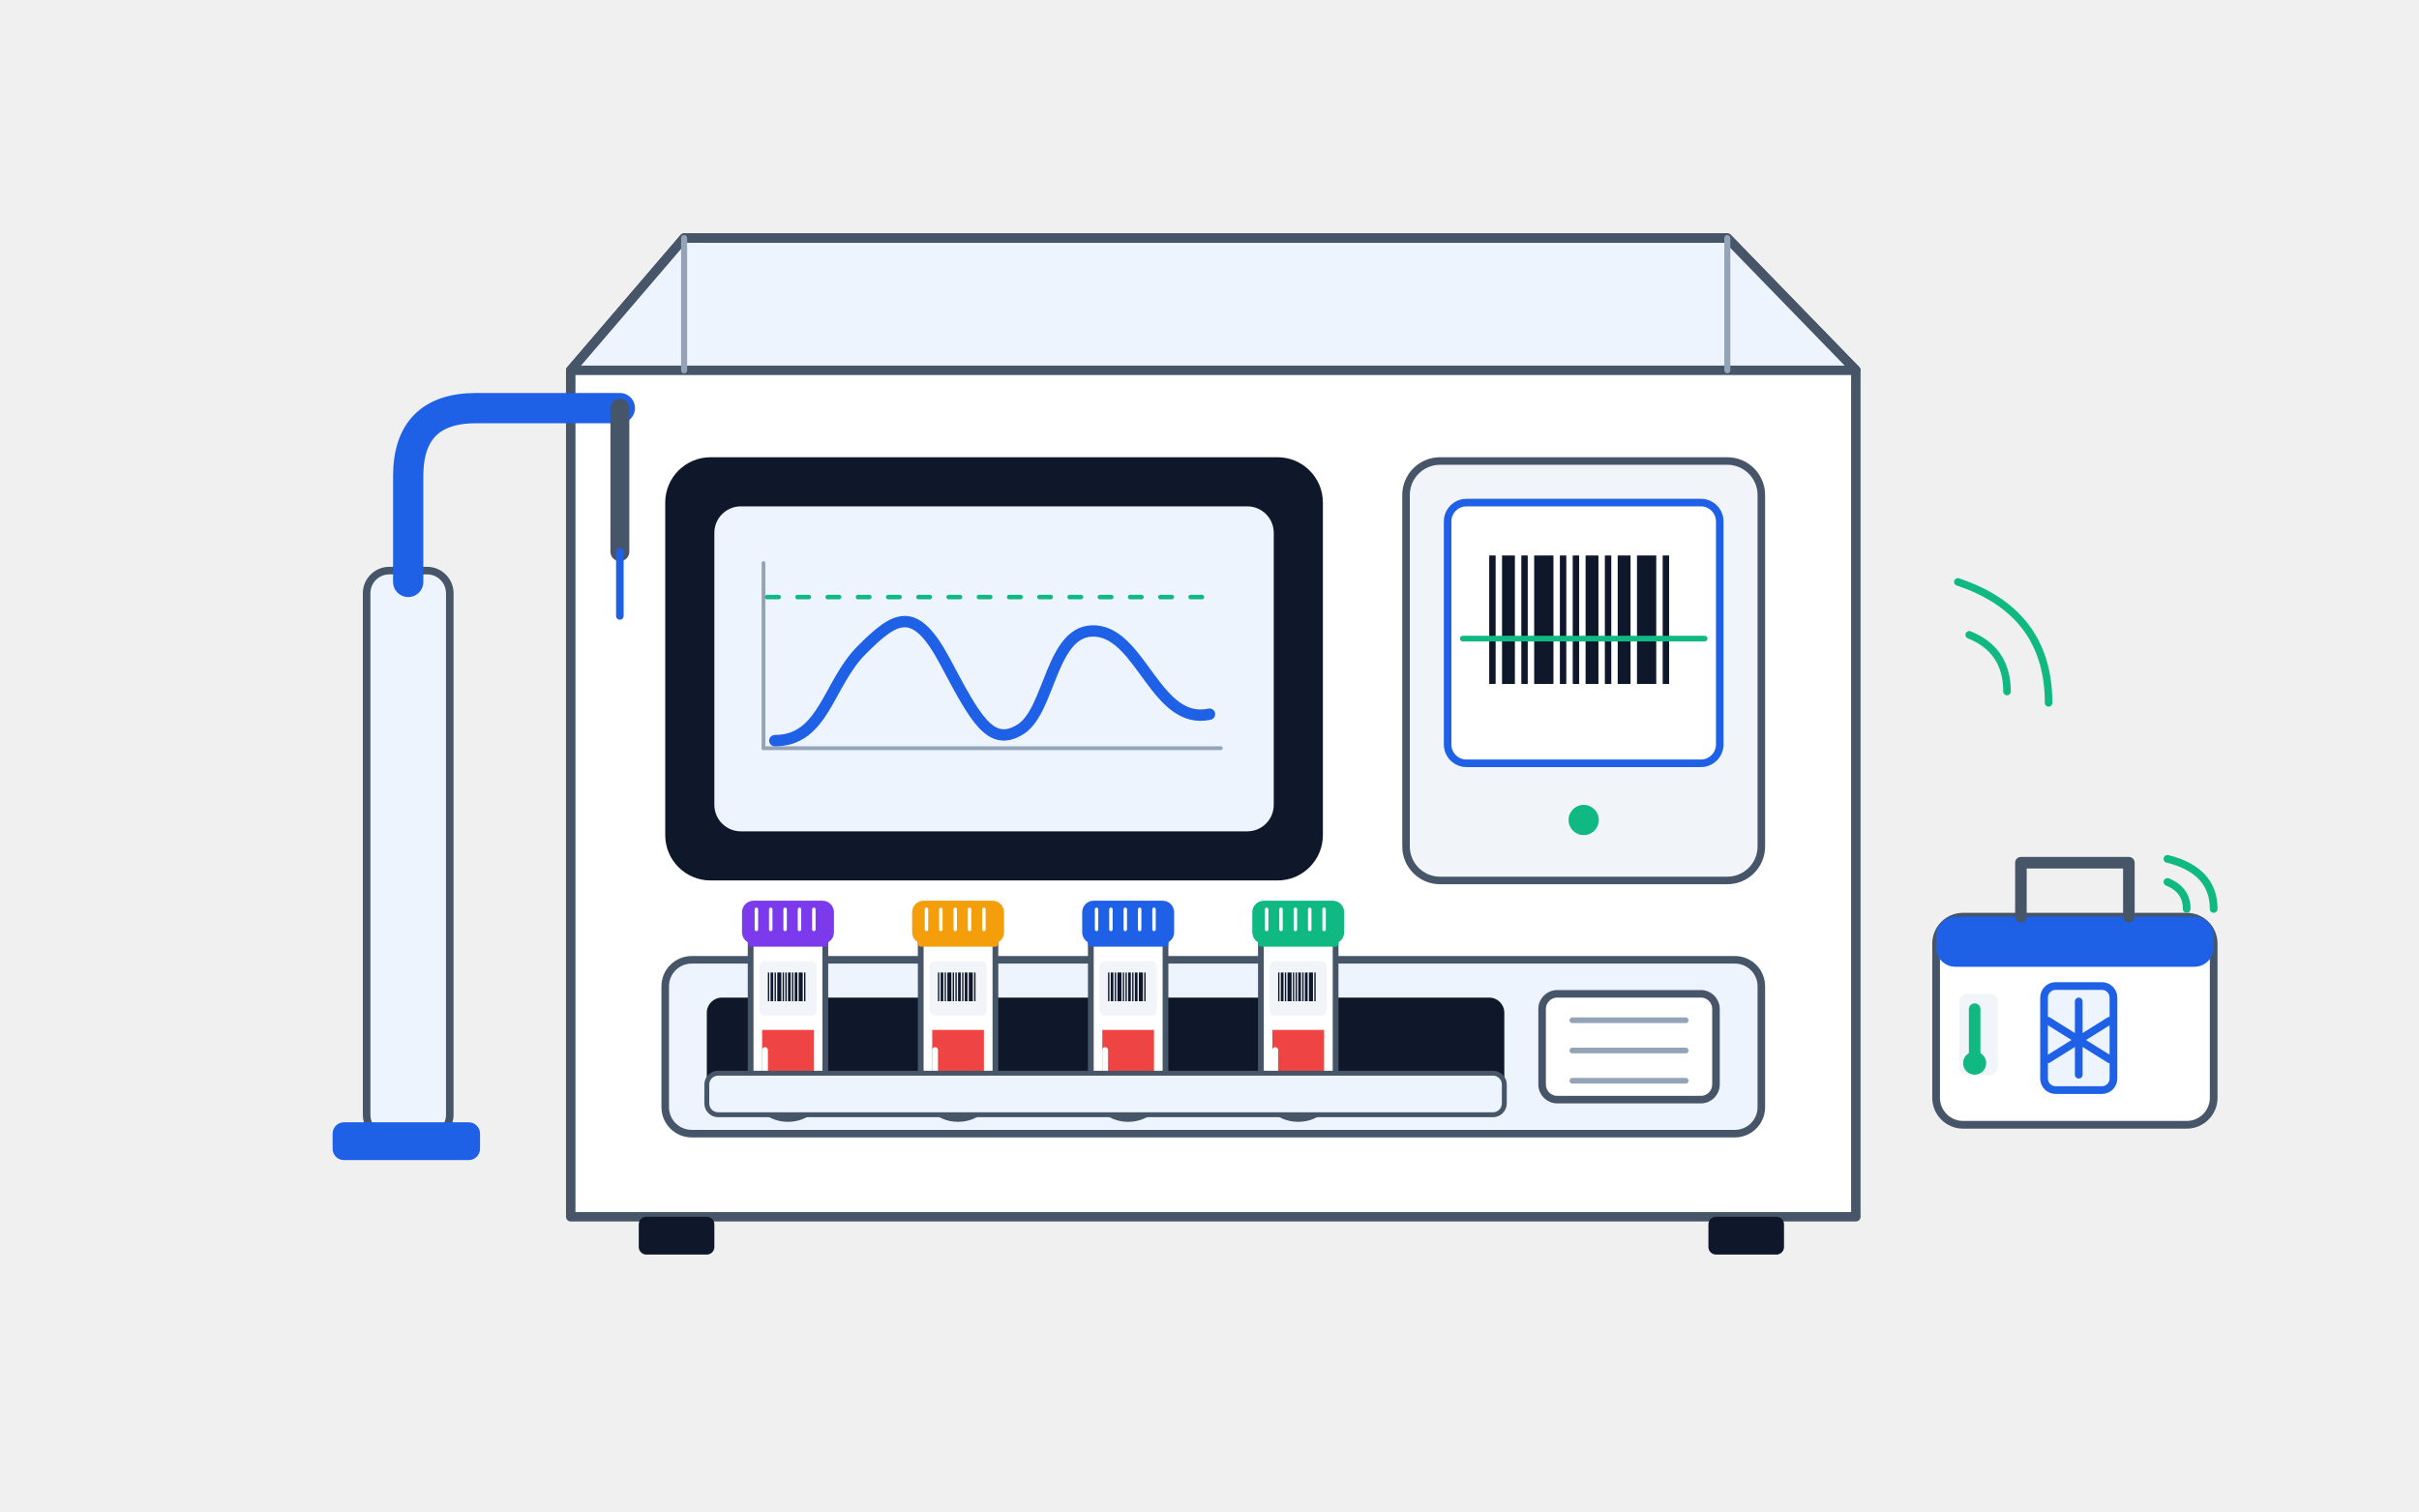
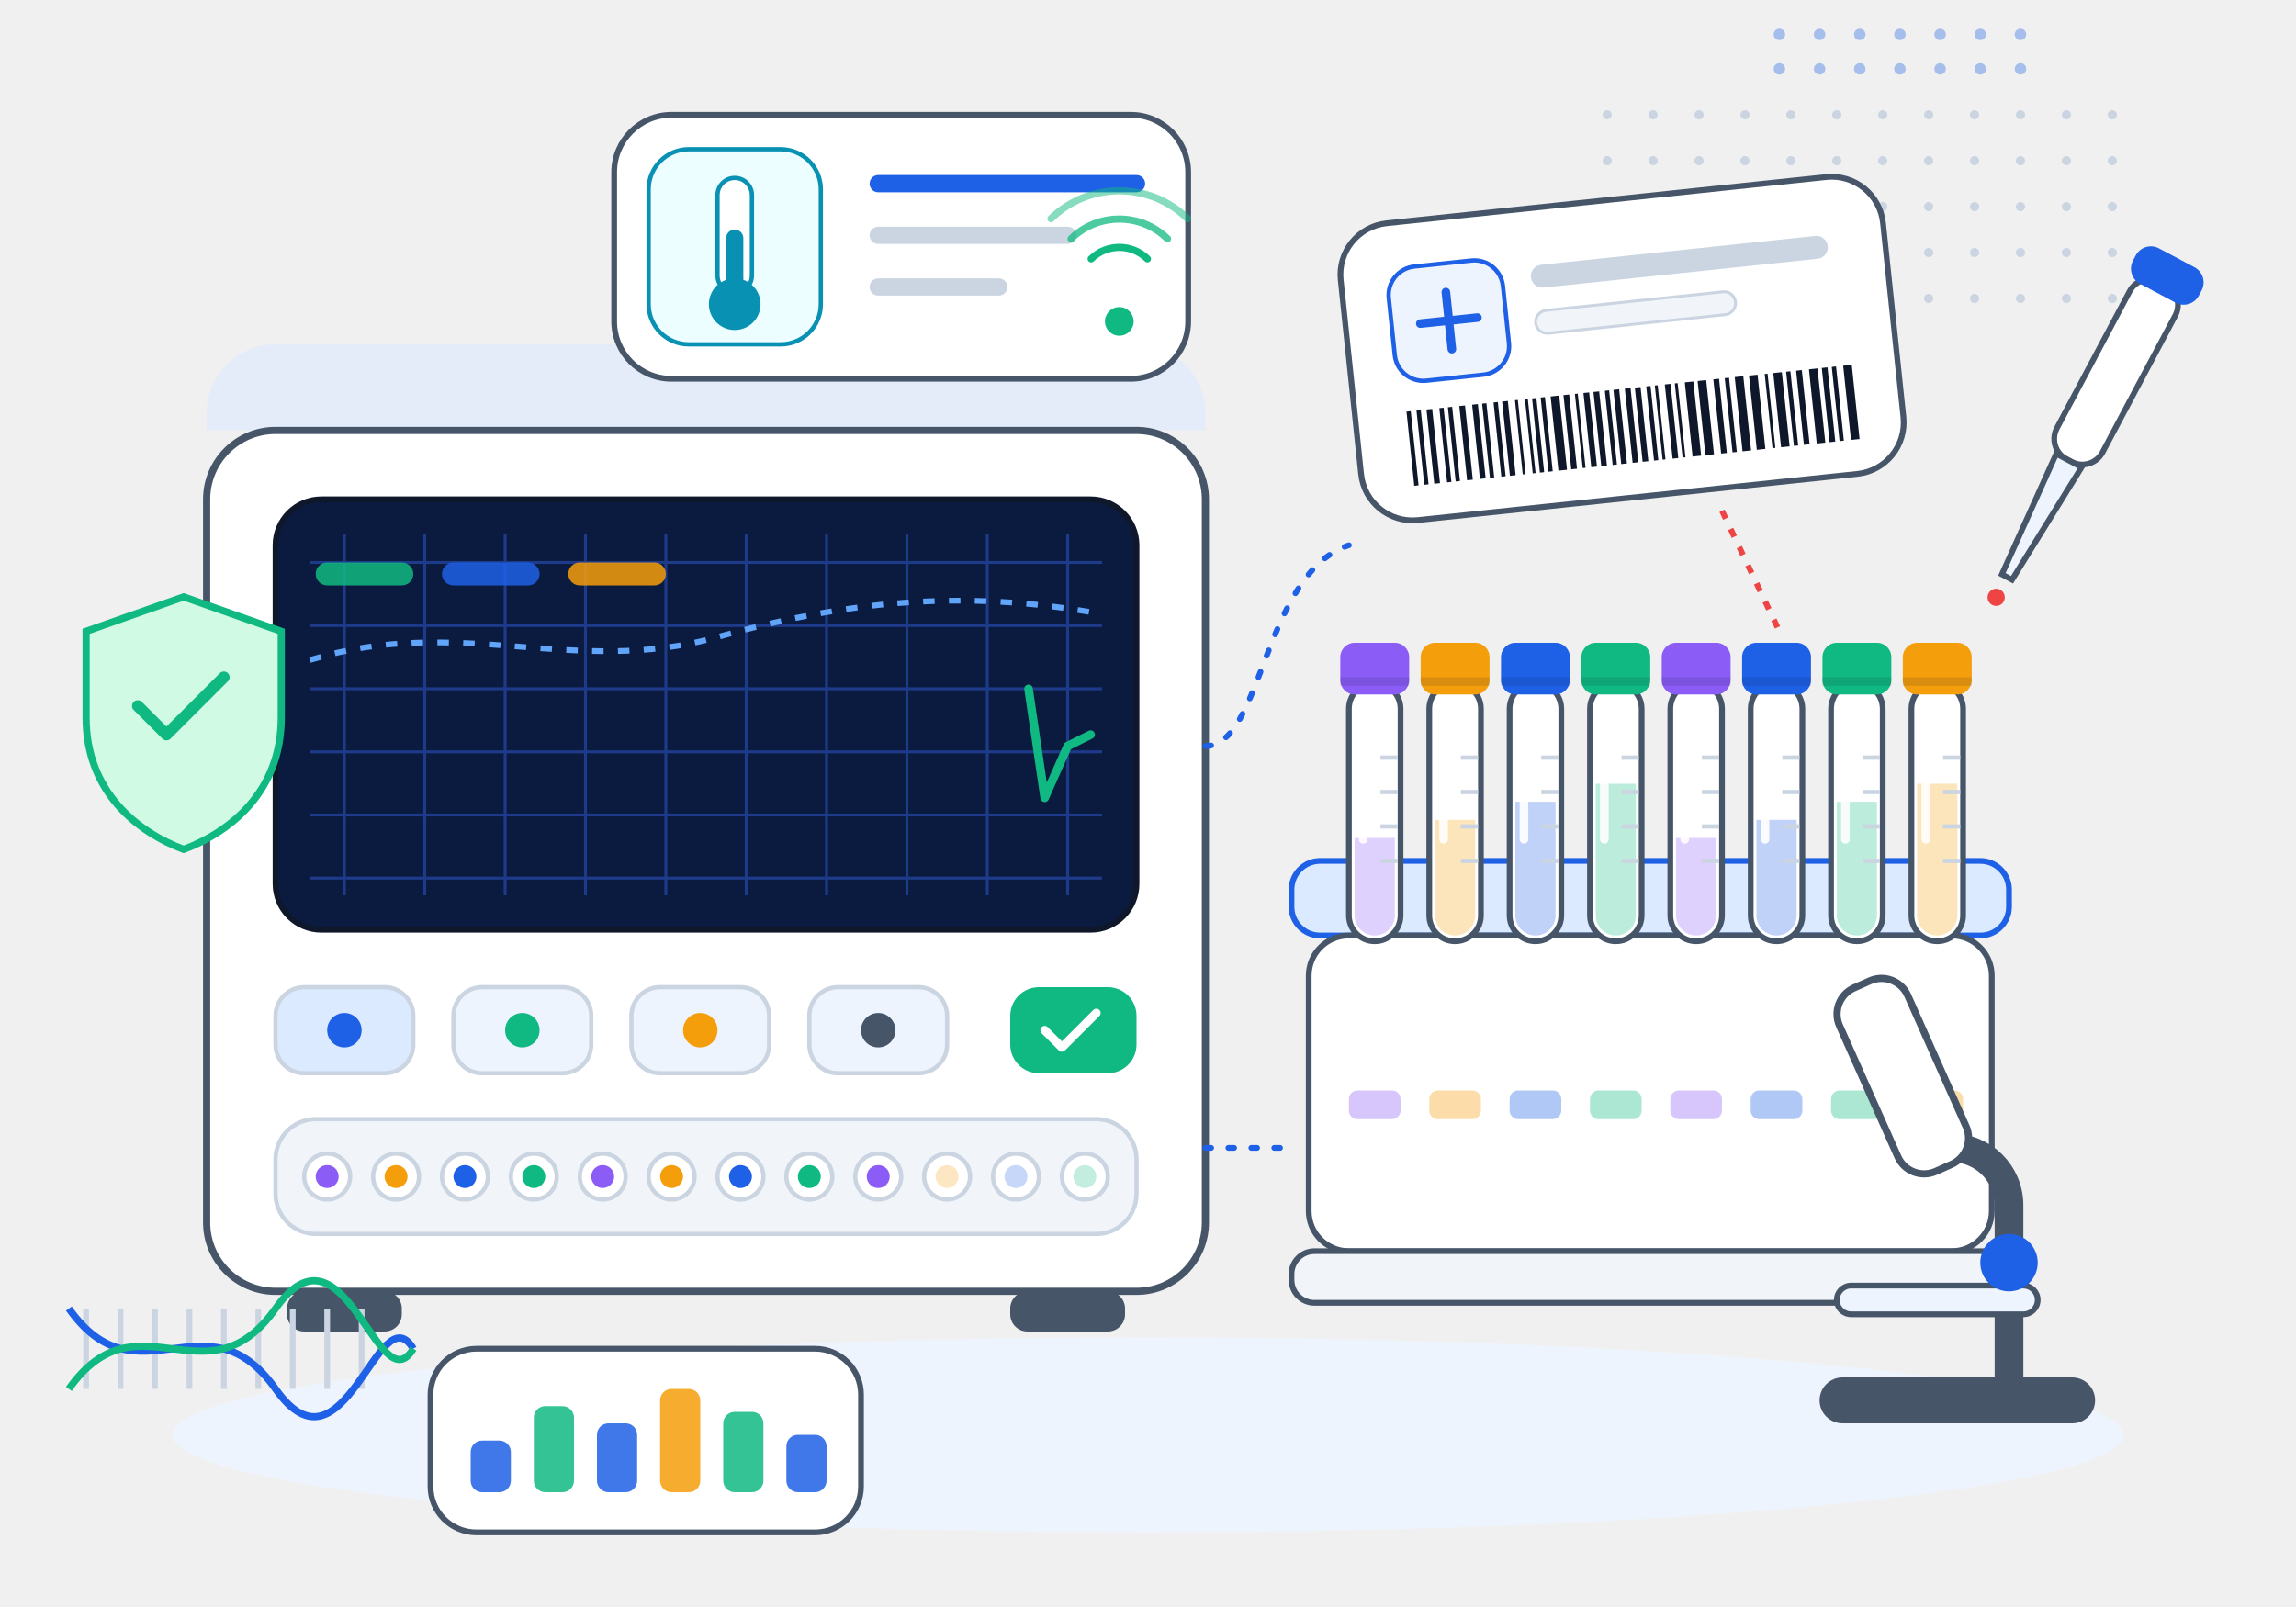
- <svg xmlns="http://www.w3.org/2000/svg" width="640" height="400" viewBox="0 0 640 400" fill="none" stroke-linecap="round" stroke-linejoin="round">
-   <path d="M151 98 181 63h276l34 35v224H151Z" fill="#FFFFFF" stroke="#475569" stroke-width="2.5" />
-   <path d="M151 98h340L457 63H181Z" fill="#EEF4FD" stroke="#475569" stroke-width="2.5" />
-   <path d="M181 63v35m276-35v35" fill="none" stroke="#94A3B8" stroke-width="1.6" />
-   <rect x="176" y="121" width="174" height="112" rx="12" fill="#0F172A" stroke="none" stroke-width="2" />
-   <rect x="189" y="134" width="148" height="86" rx="7" fill="#EEF4FD" stroke="none" stroke-width="2" />
-   <path d="M202 198H323" fill="none" stroke="#94A3B8" stroke-width="1" />
-   <path d="M202 149L202 198" fill="none" stroke="#94A3B8" stroke-width="1" />
-   <path d="M205 196c13 0 14-15 23-24s14-12 22 3 12 23 20 18 8-27 20-26 16 25 30 22" fill="none" stroke="#1E60E6" stroke-width="3" />
-   <path d="M203 158h118" fill="none" stroke="#10B981" stroke-width="1.2" stroke-dasharray="3 5" />
-   <rect x="372" y="122" width="94" height="111" rx="9" fill="#F1F5F9" stroke="#475569" stroke-width="2" />
-   <rect x="383" y="133" width="72" height="69" rx="5" fill="#FFFFFF" stroke="#1E60E6" stroke-width="2" />
-   <rect x="394" y="147" width="1.7" height="34" rx="0" fill="#0F172A" stroke="none" stroke-width="2" />
-   <rect x="397.4" y="147" width="3.4" height="34" rx="0" fill="#0F172A" stroke="none" stroke-width="2" />
-   <rect x="402.5" y="147" width="1.7" height="34" rx="0" fill="#0F172A" stroke="none" stroke-width="2" />
-   <rect x="405.9" y="147" width="5.1" height="34" rx="0" fill="#0F172A" stroke="none" stroke-width="2" />
-   <rect x="412.7" y="147" width="1.7" height="34" rx="0" fill="#0F172A" stroke="none" stroke-width="2" />
-   <rect x="416.1" y="147" width="1.7" height="34" rx="0" fill="#0F172A" stroke="none" stroke-width="2" />
-   <rect x="419.5" y="147" width="3.4" height="34" rx="0" fill="#0F172A" stroke="none" stroke-width="2" />
-   <rect x="424.6" y="147" width="1.7" height="34" rx="0" fill="#0F172A" stroke="none" stroke-width="2" />
-   <rect x="428.0" y="147" width="3.4" height="34" rx="0" fill="#0F172A" stroke="none" stroke-width="2" />
-   <rect x="433.1" y="147" width="5.1" height="34" rx="0" fill="#0F172A" stroke="none" stroke-width="2" />
-   <rect x="439.9" y="147" width="1.7" height="34" rx="0" fill="#0F172A" stroke="none" stroke-width="2" />
-   <path d="M387 169h64" fill="none" stroke="#10B981" stroke-width="1.5" />
-   <circle cx="419" cy="217" r="4" fill="#10B981" stroke="none" stroke-width="2" />
-   <rect x="176" y="254" width="290" height="46" rx="7" fill="#EEF4FD" stroke="#475569" stroke-width="2" />
-   <rect x="187" y="264" width="211" height="26" rx="4" fill="#0F172A" stroke="none" stroke-width="2" />
-   <rect x="408" y="263" width="46" height="28" rx="4" fill="#FFFFFF" stroke="#475569" stroke-width="2" />
-   <g transform="translate(172 230) scale(0.76)">
-     <path d="M35 21h26v53a13 13 0 0 1-26 0Z" fill="#FFFFFF" stroke="#475569" stroke-width="2" />
-     <path d="M39 56h18v18a9 9 0 0 1-18 0Z" fill="#EF4444" stroke="none" stroke-width="2" />
-     <rect x="32" y="11" width="32" height="15" rx="4" fill="#7C3AED" stroke="none" stroke-width="2" />
-     <path d="M35 26H61" fill="none" stroke="#7C3AED" stroke-width="2" />
-     <path d="M37 14L37 21" fill="none" stroke="#FFFFFF" stroke-width="1.2" />
-     <path d="M42 14L42 21" fill="none" stroke="#FFFFFF" stroke-width="1.2" />
-     <path d="M47 14L47 21" fill="none" stroke="#FFFFFF" stroke-width="1.2" />
-     <path d="M52 14L52 21" fill="none" stroke="#FFFFFF" stroke-width="1.2" />
-     <path d="M57 14L57 21" fill="none" stroke="#FFFFFF" stroke-width="1.2" />
-     <rect x="38" y="32" width="20" height="19" rx="2" fill="#F1F5F9" stroke="none" stroke-width="2" />
-     <rect x="41" y="36" width="0.47" height="10" rx="0" fill="#0F172A" stroke="none" stroke-width="2" />
-     <rect x="41.93" y="36" width="0.93" height="10" rx="0" fill="#0F172A" stroke="none" stroke-width="2" />
-     <rect x="43.33" y="36" width="0.47" height="10" rx="0" fill="#0F172A" stroke="none" stroke-width="2" />
-     <rect x="44.27" y="36" width="1.4" height="10" rx="0" fill="#0F172A" stroke="none" stroke-width="2" />
-     <rect x="46.13" y="36" width="0.47" height="10" rx="0" fill="#0F172A" stroke="none" stroke-width="2" />
-     <rect x="47.07" y="36" width="0.47" height="10" rx="0" fill="#0F172A" stroke="none" stroke-width="2" />
-     <rect x="48.0" y="36" width="0.93" height="10" rx="0" fill="#0F172A" stroke="none" stroke-width="2" />
-     <rect x="49.4" y="36" width="0.47" height="10" rx="0" fill="#0F172A" stroke="none" stroke-width="2" />
-     <rect x="50.33" y="36" width="0.93" height="10" rx="0" fill="#0F172A" stroke="none" stroke-width="2" />
-     <rect x="51.73" y="36" width="1.4" height="10" rx="0" fill="#0F172A" stroke="none" stroke-width="2" />
-     <rect x="53.6" y="36" width="0.47" height="10" rx="0" fill="#0F172A" stroke="none" stroke-width="2" />
-     <path d="M40 63L40 73" fill="none" stroke="#FFFFFF" stroke-width="2" />
-   </g>
-   <g transform="translate(217 230) scale(0.76)">
-     <path d="M35 21h26v53a13 13 0 0 1-26 0Z" fill="#FFFFFF" stroke="#475569" stroke-width="2" />
-     <path d="M39 56h18v18a9 9 0 0 1-18 0Z" fill="#EF4444" stroke="none" stroke-width="2" />
-     <rect x="32" y="11" width="32" height="15" rx="4" fill="#F59E0B" stroke="none" stroke-width="2" />
-     <path d="M35 26H61" fill="none" stroke="#F59E0B" stroke-width="2" />
-     <path d="M37 14L37 21" fill="none" stroke="#FFFFFF" stroke-width="1.2" />
-     <path d="M42 14L42 21" fill="none" stroke="#FFFFFF" stroke-width="1.2" />
-     <path d="M47 14L47 21" fill="none" stroke="#FFFFFF" stroke-width="1.2" />
-     <path d="M52 14L52 21" fill="none" stroke="#FFFFFF" stroke-width="1.2" />
-     <path d="M57 14L57 21" fill="none" stroke="#FFFFFF" stroke-width="1.2" />
-     <rect x="38" y="32" width="20" height="19" rx="2" fill="#F1F5F9" stroke="none" stroke-width="2" />
-     <rect x="41" y="36" width="0.47" height="10" rx="0" fill="#0F172A" stroke="none" stroke-width="2" />
-     <rect x="41.93" y="36" width="0.93" height="10" rx="0" fill="#0F172A" stroke="none" stroke-width="2" />
-     <rect x="43.33" y="36" width="0.47" height="10" rx="0" fill="#0F172A" stroke="none" stroke-width="2" />
-     <rect x="44.27" y="36" width="1.4" height="10" rx="0" fill="#0F172A" stroke="none" stroke-width="2" />
-     <rect x="46.13" y="36" width="0.47" height="10" rx="0" fill="#0F172A" stroke="none" stroke-width="2" />
-     <rect x="47.07" y="36" width="0.47" height="10" rx="0" fill="#0F172A" stroke="none" stroke-width="2" />
-     <rect x="48.0" y="36" width="0.93" height="10" rx="0" fill="#0F172A" stroke="none" stroke-width="2" />
-     <rect x="49.4" y="36" width="0.47" height="10" rx="0" fill="#0F172A" stroke="none" stroke-width="2" />
-     <rect x="50.33" y="36" width="0.93" height="10" rx="0" fill="#0F172A" stroke="none" stroke-width="2" />
-     <rect x="51.73" y="36" width="1.4" height="10" rx="0" fill="#0F172A" stroke="none" stroke-width="2" />
-     <rect x="53.6" y="36" width="0.47" height="10" rx="0" fill="#0F172A" stroke="none" stroke-width="2" />
-     <path d="M40 63L40 73" fill="none" stroke="#FFFFFF" stroke-width="2" />
-   </g>
-   <g transform="translate(262 230) scale(0.76)">
-     <path d="M35 21h26v53a13 13 0 0 1-26 0Z" fill="#FFFFFF" stroke="#475569" stroke-width="2" />
-     <path d="M39 56h18v18a9 9 0 0 1-18 0Z" fill="#EF4444" stroke="none" stroke-width="2" />
-     <rect x="32" y="11" width="32" height="15" rx="4" fill="#1E60E6" stroke="none" stroke-width="2" />
-     <path d="M35 26H61" fill="none" stroke="#1E60E6" stroke-width="2" />
-     <path d="M37 14L37 21" fill="none" stroke="#FFFFFF" stroke-width="1.2" />
-     <path d="M42 14L42 21" fill="none" stroke="#FFFFFF" stroke-width="1.2" />
-     <path d="M47 14L47 21" fill="none" stroke="#FFFFFF" stroke-width="1.2" />
-     <path d="M52 14L52 21" fill="none" stroke="#FFFFFF" stroke-width="1.2" />
-     <path d="M57 14L57 21" fill="none" stroke="#FFFFFF" stroke-width="1.2" />
-     <rect x="38" y="32" width="20" height="19" rx="2" fill="#F1F5F9" stroke="none" stroke-width="2" />
-     <rect x="41" y="36" width="0.47" height="10" rx="0" fill="#0F172A" stroke="none" stroke-width="2" />
-     <rect x="41.93" y="36" width="0.93" height="10" rx="0" fill="#0F172A" stroke="none" stroke-width="2" />
-     <rect x="43.33" y="36" width="0.47" height="10" rx="0" fill="#0F172A" stroke="none" stroke-width="2" />
-     <rect x="44.27" y="36" width="1.4" height="10" rx="0" fill="#0F172A" stroke="none" stroke-width="2" />
-     <rect x="46.13" y="36" width="0.47" height="10" rx="0" fill="#0F172A" stroke="none" stroke-width="2" />
-     <rect x="47.07" y="36" width="0.47" height="10" rx="0" fill="#0F172A" stroke="none" stroke-width="2" />
-     <rect x="48.0" y="36" width="0.93" height="10" rx="0" fill="#0F172A" stroke="none" stroke-width="2" />
-     <rect x="49.4" y="36" width="0.47" height="10" rx="0" fill="#0F172A" stroke="none" stroke-width="2" />
-     <rect x="50.33" y="36" width="0.93" height="10" rx="0" fill="#0F172A" stroke="none" stroke-width="2" />
-     <rect x="51.73" y="36" width="1.4" height="10" rx="0" fill="#0F172A" stroke="none" stroke-width="2" />
-     <rect x="53.6" y="36" width="0.47" height="10" rx="0" fill="#0F172A" stroke="none" stroke-width="2" />
-     <path d="M40 63L40 73" fill="none" stroke="#FFFFFF" stroke-width="2" />
-   </g>
-   <g transform="translate(307 230) scale(0.76)">
-     <path d="M35 21h26v53a13 13 0 0 1-26 0Z" fill="#FFFFFF" stroke="#475569" stroke-width="2" />
-     <path d="M39 56h18v18a9 9 0 0 1-18 0Z" fill="#EF4444" stroke="none" stroke-width="2" />
-     <rect x="32" y="11" width="32" height="15" rx="4" fill="#10B981" stroke="none" stroke-width="2" />
-     <path d="M35 26H61" fill="none" stroke="#10B981" stroke-width="2" />
-     <path d="M37 14L37 21" fill="none" stroke="#FFFFFF" stroke-width="1.2" />
-     <path d="M42 14L42 21" fill="none" stroke="#FFFFFF" stroke-width="1.2" />
-     <path d="M47 14L47 21" fill="none" stroke="#FFFFFF" stroke-width="1.2" />
-     <path d="M52 14L52 21" fill="none" stroke="#FFFFFF" stroke-width="1.2" />
-     <path d="M57 14L57 21" fill="none" stroke="#FFFFFF" stroke-width="1.2" />
-     <rect x="38" y="32" width="20" height="19" rx="2" fill="#F1F5F9" stroke="none" stroke-width="2" />
-     <rect x="41" y="36" width="0.47" height="10" rx="0" fill="#0F172A" stroke="none" stroke-width="2" />
-     <rect x="41.93" y="36" width="0.93" height="10" rx="0" fill="#0F172A" stroke="none" stroke-width="2" />
-     <rect x="43.33" y="36" width="0.47" height="10" rx="0" fill="#0F172A" stroke="none" stroke-width="2" />
-     <rect x="44.27" y="36" width="1.4" height="10" rx="0" fill="#0F172A" stroke="none" stroke-width="2" />
-     <rect x="46.13" y="36" width="0.47" height="10" rx="0" fill="#0F172A" stroke="none" stroke-width="2" />
-     <rect x="47.07" y="36" width="0.47" height="10" rx="0" fill="#0F172A" stroke="none" stroke-width="2" />
-     <rect x="48.0" y="36" width="0.93" height="10" rx="0" fill="#0F172A" stroke="none" stroke-width="2" />
-     <rect x="49.4" y="36" width="0.47" height="10" rx="0" fill="#0F172A" stroke="none" stroke-width="2" />
-     <rect x="50.33" y="36" width="0.93" height="10" rx="0" fill="#0F172A" stroke="none" stroke-width="2" />
-     <rect x="51.73" y="36" width="1.4" height="10" rx="0" fill="#0F172A" stroke="none" stroke-width="2" />
-     <rect x="53.6" y="36" width="0.47" height="10" rx="0" fill="#0F172A" stroke="none" stroke-width="2" />
-     <path d="M40 63L40 73" fill="none" stroke="#FFFFFF" stroke-width="2" />
-   </g>
-   <rect x="187" y="284" width="211" height="11" rx="3" fill="#EEF4FD" stroke="#475569" stroke-width="1.3" />
-   <path d="M416 270H446" fill="none" stroke="#94A3B8" stroke-width="1.5" />
-   <path d="M416 278H446" fill="none" stroke="#94A3B8" stroke-width="1.5" />
-   <path d="M416 286H446" fill="none" stroke="#94A3B8" stroke-width="1.5" />
-   <rect x="169" y="322" width="20" height="10" rx="2" fill="#0F172A" stroke="none" stroke-width="2" />
-   <rect x="452" y="322" width="20" height="10" rx="2" fill="#0F172A" stroke="none" stroke-width="2" />
-   <rect x="97" y="151" width="22" height="150" rx="6" fill="#EEF4FD" stroke="#475569" stroke-width="2" />
-   <rect x="88" y="297" width="39" height="10" rx="3" fill="#1E60E6" stroke="none" stroke-width="2" />
-   <path d="M108 154v-28q0-18 18-18h38" fill="none" stroke="#1E60E6" stroke-width="8" />
-   <path d="M164 108v38" fill="none" stroke="#475569" stroke-width="5" />
-   <path d="M164 146v17" fill="none" stroke="#1E60E6" stroke-width="2" />
-   <g transform="translate(500 213) scale(1.02)">
-     <rect x="12" y="29" width="72" height="54" rx="7" fill="#FFFFFF" stroke="#475569" stroke-width="2" />
-     <rect x="12" y="29" width="72" height="13" rx="5" fill="#1E60E6" stroke="none" stroke-width="2" />
-     <path d="M34 29V15h28v14" fill="none" stroke="#475569" stroke-width="3" />
-     <rect x="40" y="47" width="18" height="27" rx="3" fill="#EEF4FD" stroke="#1E60E6" stroke-width="2" />
-     <path d="M49 51v19m-8-14 16 10m0-10-16 10" fill="none" stroke="#1E60E6" stroke-width="2" />
-     <rect x="18" y="49" width="10" height="21" rx="2" fill="#F1F5F9" stroke="none" stroke-width="2" />
-     <path d="M22 53L22 65" fill="none" stroke="#10B981" stroke-width="3" />
-     <circle cx="22" cy="67" r="3" fill="#10B981" stroke="none" stroke-width="2" />
-     <path d="M72 14q12 3 12 13m-12-7q5 2 5 7" fill="none" stroke="#10B981" stroke-width="2" />
-   </g>
-   <path d="M518 154q24 8 24 32m-21-18q10 4 10 15" fill="none" stroke="#10B981" stroke-width="2" />
+ <svg xmlns="http://www.w3.org/2000/svg" viewBox="0 0 800 560" fill="none" role="img" aria-label="BMS clinical lab hero composition">
+   <ellipse cx="400" cy="500" rx="340" ry="34" fill="#EEF4FD" />
+   <path d="M96 120 h300 a24 24 0 0 1 24 24 v6 H72 v-6 a24 24 0 0 1 24-24z" fill="#DBEAFE" opacity=".6" />
+   <circle cx="560" cy="40" r="1.6" fill="#CBD5E1" />
+   <circle cx="560" cy="56" r="1.6" fill="#CBD5E1" />
+   <circle cx="560" cy="72" r="1.6" fill="#CBD5E1" />
+   <circle cx="560" cy="88" r="1.6" fill="#CBD5E1" />
+   <circle cx="560" cy="104" r="1.6" fill="#CBD5E1" />
+   <circle cx="576" cy="40" r="1.6" fill="#CBD5E1" />
+   <circle cx="576" cy="56" r="1.6" fill="#CBD5E1" />
+   <circle cx="576" cy="72" r="1.6" fill="#CBD5E1" />
+   <circle cx="576" cy="88" r="1.6" fill="#CBD5E1" />
+   <circle cx="576" cy="104" r="1.6" fill="#CBD5E1" />
+   <circle cx="592" cy="40" r="1.6" fill="#CBD5E1" />
+   <circle cx="592" cy="56" r="1.6" fill="#CBD5E1" />
+   <circle cx="592" cy="72" r="1.6" fill="#CBD5E1" />
+   <circle cx="592" cy="88" r="1.6" fill="#CBD5E1" />
+   <circle cx="592" cy="104" r="1.6" fill="#CBD5E1" />
+   <circle cx="608" cy="40" r="1.6" fill="#CBD5E1" />
+   <circle cx="608" cy="56" r="1.6" fill="#CBD5E1" />
+   <circle cx="608" cy="72" r="1.6" fill="#CBD5E1" />
+   <circle cx="608" cy="88" r="1.6" fill="#CBD5E1" />
+   <circle cx="608" cy="104" r="1.6" fill="#CBD5E1" />
+   <circle cx="624" cy="40" r="1.6" fill="#CBD5E1" />
+   <circle cx="624" cy="56" r="1.6" fill="#CBD5E1" />
+   <circle cx="624" cy="72" r="1.6" fill="#CBD5E1" />
+   <circle cx="624" cy="88" r="1.6" fill="#CBD5E1" />
+   <circle cx="624" cy="104" r="1.6" fill="#CBD5E1" />
+   <circle cx="640" cy="40" r="1.6" fill="#CBD5E1" />
+   <circle cx="640" cy="56" r="1.6" fill="#CBD5E1" />
+   <circle cx="640" cy="72" r="1.6" fill="#CBD5E1" />
+   <circle cx="640" cy="88" r="1.6" fill="#CBD5E1" />
+   <circle cx="640" cy="104" r="1.6" fill="#CBD5E1" />
+   <circle cx="656" cy="40" r="1.6" fill="#CBD5E1" />
+   <circle cx="656" cy="56" r="1.6" fill="#CBD5E1" />
+   <circle cx="656" cy="72" r="1.6" fill="#CBD5E1" />
+   <circle cx="656" cy="88" r="1.6" fill="#CBD5E1" />
+   <circle cx="656" cy="104" r="1.6" fill="#CBD5E1" />
+   <circle cx="672" cy="40" r="1.6" fill="#CBD5E1" />
+   <circle cx="672" cy="56" r="1.6" fill="#CBD5E1" />
+   <circle cx="672" cy="72" r="1.6" fill="#CBD5E1" />
+   <circle cx="672" cy="88" r="1.6" fill="#CBD5E1" />
+   <circle cx="672" cy="104" r="1.6" fill="#CBD5E1" />
+   <circle cx="688" cy="40" r="1.6" fill="#CBD5E1" />
+   <circle cx="688" cy="56" r="1.6" fill="#CBD5E1" />
+   <circle cx="688" cy="72" r="1.6" fill="#CBD5E1" />
+   <circle cx="688" cy="88" r="1.6" fill="#CBD5E1" />
+   <circle cx="688" cy="104" r="1.6" fill="#CBD5E1" />
+   <circle cx="704" cy="40" r="1.6" fill="#CBD5E1" />
+   <circle cx="704" cy="56" r="1.6" fill="#CBD5E1" />
+   <circle cx="704" cy="72" r="1.6" fill="#CBD5E1" />
+   <circle cx="704" cy="88" r="1.6" fill="#CBD5E1" />
+   <circle cx="704" cy="104" r="1.6" fill="#CBD5E1" />
+   <circle cx="720" cy="40" r="1.6" fill="#CBD5E1" />
+   <circle cx="720" cy="56" r="1.6" fill="#CBD5E1" />
+   <circle cx="720" cy="72" r="1.6" fill="#CBD5E1" />
+   <circle cx="720" cy="88" r="1.6" fill="#CBD5E1" />
+   <circle cx="720" cy="104" r="1.6" fill="#CBD5E1" />
+   <circle cx="736" cy="40" r="1.6" fill="#CBD5E1" />
+   <circle cx="736" cy="56" r="1.6" fill="#CBD5E1" />
+   <circle cx="736" cy="72" r="1.6" fill="#CBD5E1" />
+   <circle cx="736" cy="88" r="1.6" fill="#CBD5E1" />
+   <circle cx="736" cy="104" r="1.6" fill="#CBD5E1" />
+   <rect x="72" y="150" width="348" height="300" rx="24" fill="#FFFFFF" stroke="#475569" stroke-width="2.5" />
+   <rect x="96" y="174" width="300" height="150" rx="16" fill="#0B1B3F" stroke="#0F172A" stroke-width="2" />
+   <path d="M108 196 H384" stroke="#1E3A8A" stroke-width="1" />
+   <path d="M108 218 H384" stroke="#1E3A8A" stroke-width="1" />
+   <path d="M108 240 H384" stroke="#1E3A8A" stroke-width="1" />
+   <path d="M108 262 H384" stroke="#1E3A8A" stroke-width="1" />
+   <path d="M108 284 H384" stroke="#1E3A8A" stroke-width="1" />
+   <path d="M108 306 H384" stroke="#1E3A8A" stroke-width="1" />
+   <path d="M120 186 V312" stroke="#1E3A8A" stroke-width="1" />
+   <path d="M148 186 V312" stroke="#1E3A8A" stroke-width="1" />
+   <path d="M176 186 V312" stroke="#1E3A8A" stroke-width="1" />
+   <path d="M204 186 V312" stroke="#1E3A8A" stroke-width="1" />
+   <path d="M232 186 V312" stroke="#1E3A8A" stroke-width="1" />
+   <path d="M260 186 V312" stroke="#1E3A8A" stroke-width="1" />
+   <path d="M288 186 V312" stroke="#1E3A8A" stroke-width="1" />
+   <path d="M316 186 V312" stroke="#1E3A8A" stroke-width="1" />
+   <path d="M344 186 V312" stroke="#1E3A8A" stroke-width="1" />
+   <path d="M372 186 V312" stroke="#1E3A8A" stroke-width="1" />
+   <path d="M108 260 L116 264 L124 260 L132 252 L140 224 L148 278 L156 260 L164 264 L172 260 L180 264 L188 256 L196 260 L204 252 L212 224 L220 278 L228 260 L236 256 L244 260 L252 256 L260 264 L268 260 L276 252 L284 224 L292 278 L300 260 L308 264 L316 260 L324 264 L332 256 L340 260 L348 252 L356 224 L364 278 L372 260 L380 256" stroke="#10B981" stroke-width="3" stroke-linejoin="round" stroke-linecap="round" stroke-dasharray="560" stroke-dashoffset="560">
+     <animate attributeName="stroke-dashoffset" values="560;0;0;560" keyTimes="0;.55;.85;1" dur="4.5s" repeatCount="indefinite" />
+   </path>
+   <path d="M108 230 C160 214 200 236 250 222 S340 206 384 214" stroke="#60A5FA" stroke-width="2" stroke-dasharray="4 5" />
+   <rect x="110" y="196" width="34" height="8" rx="4" fill="#10B981" opacity=".85" />
+   <rect x="154" y="196" width="34" height="8" rx="4" fill="#1E60E6" opacity=".85" />
+   <rect x="198" y="196" width="34" height="8" rx="4" fill="#F59E0B" opacity=".85" />
+   <rect x="96" y="344" width="48" height="30" rx="10" fill="#DBEAFE" stroke="#CBD5E1" stroke-width="1.5" />
+   <circle cx="120" cy="359" r="6" fill="#1E60E6" />
+   <rect x="158" y="344" width="48" height="30" rx="10" fill="#EEF4FD" stroke="#CBD5E1" stroke-width="1.5" />
+   <circle cx="182" cy="359" r="6" fill="#10B981" />
+   <rect x="220" y="344" width="48" height="30" rx="10" fill="#EEF4FD" stroke="#CBD5E1" stroke-width="1.5" />
+   <circle cx="244" cy="359" r="6" fill="#F59E0B" />
+   <rect x="282" y="344" width="48" height="30" rx="10" fill="#EEF4FD" stroke="#CBD5E1" stroke-width="1.5" />
+   <circle cx="306" cy="359" r="6" fill="#475569" />
+   <rect x="352" y="344" width="44" height="30" rx="10" fill="#10B981" stroke="#10B981" stroke-width="0" />
+   <path d="M364 359 l6 6 l12 -12" stroke="#FFFFFF" stroke-width="3" stroke-linecap="round" stroke-linejoin="round" />
+   <rect x="96" y="390" width="300" height="40" rx="14" fill="#F1F5F9" stroke="#CBD5E1" stroke-width="1.5" />
+   <circle cx="114" cy="410" r="8" fill="#FFFFFF" stroke="#CBD5E1" stroke-width="1.5" />
+   <circle cx="114" cy="410" r="4" fill="#8B5CF6" opacity="1" />
+   <circle cx="138" cy="410" r="8" fill="#FFFFFF" stroke="#CBD5E1" stroke-width="1.5" />
+   <circle cx="138" cy="410" r="4" fill="#F59E0B" opacity="1" />
+   <circle cx="162" cy="410" r="8" fill="#FFFFFF" stroke="#CBD5E1" stroke-width="1.5" />
+   <circle cx="162" cy="410" r="4" fill="#1E60E6" opacity="1" />
+   <circle cx="186" cy="410" r="8" fill="#FFFFFF" stroke="#CBD5E1" stroke-width="1.5" />
+   <circle cx="186" cy="410" r="4" fill="#10B981" opacity="1" />
+   <circle cx="210" cy="410" r="8" fill="#FFFFFF" stroke="#CBD5E1" stroke-width="1.5" />
+   <circle cx="210" cy="410" r="4" fill="#8B5CF6" opacity="1" />
+   <circle cx="234" cy="410" r="8" fill="#FFFFFF" stroke="#CBD5E1" stroke-width="1.5" />
+   <circle cx="234" cy="410" r="4" fill="#F59E0B" opacity="1" />
+   <circle cx="258" cy="410" r="8" fill="#FFFFFF" stroke="#CBD5E1" stroke-width="1.5" />
+   <circle cx="258" cy="410" r="4" fill="#1E60E6" opacity="1" />
+   <circle cx="282" cy="410" r="8" fill="#FFFFFF" stroke="#CBD5E1" stroke-width="1.5" />
+   <circle cx="282" cy="410" r="4" fill="#10B981" opacity="1" />
+   <circle cx="306" cy="410" r="8" fill="#FFFFFF" stroke="#CBD5E1" stroke-width="1.5" />
+   <circle cx="306" cy="410" r="4" fill="#8B5CF6" opacity="1" />
+   <circle cx="330" cy="410" r="8" fill="#FFFFFF" stroke="#CBD5E1" stroke-width="1.5" />
+   <circle cx="330" cy="410" r="4" fill="#F59E0B" opacity="0.25" />
+   <circle cx="354" cy="410" r="8" fill="#FFFFFF" stroke="#CBD5E1" stroke-width="1.5" />
+   <circle cx="354" cy="410" r="4" fill="#1E60E6" opacity="0.25" />
+   <circle cx="378" cy="410" r="8" fill="#FFFFFF" stroke="#CBD5E1" stroke-width="1.5" />
+   <circle cx="378" cy="410" r="4" fill="#10B981" opacity="0.25" />
+   <rect x="100" y="450" width="40" height="14" rx="6" fill="#475569" stroke="#475569" stroke-width="0" />
+   <rect x="352" y="450" width="40" height="14" rx="6" fill="#475569" stroke="#475569" stroke-width="0" />
+   <rect x="450" y="300" width="250" height="26" rx="10" fill="#DBEAFE" stroke="#1E60E6" stroke-width="2" />
+   <rect x="456" y="326" width="238" height="110" rx="14" fill="#FFFFFF" stroke="#475569" stroke-width="2" />
+   <g>
+     <rect x="470" y="238" width="18" height="90" rx="9.0" fill="#FFFFFF" stroke="#475569" stroke-width="2" />
+     <path d="M472 292.0 h14 v27.0 a7.0 7.0 0 0 1 -14 0 z" fill="#8B5CF6" fill-opacity=".28" />
+     <rect x="467" y="224" width="24" height="18" rx="5" fill="#8B5CF6" stroke="#8B5CF6" stroke-width="0" />
+     <rect x="467" y="236" width="24" height="3" fill="#0F172A" fill-opacity=".12" />
+     <path d="M475 252 v40.5" stroke="#FFFFFF" stroke-width="3" stroke-linecap="round" opacity=".9" />
+     <path d="M487 264 h-6" stroke="#CBD5E1" stroke-width="1.5" />
+     <path d="M487 276 h-6" stroke="#CBD5E1" stroke-width="1.5" />
+     <path d="M487 288 h-6" stroke="#CBD5E1" stroke-width="1.5" />
+     <path d="M487 300 h-6" stroke="#CBD5E1" stroke-width="1.5" />
+   </g>
+   <g>
+     <rect x="498" y="238" width="18" height="90" rx="9.0" fill="#FFFFFF" stroke="#475569" stroke-width="2" />
+     <path d="M500 285.7 h14 v33.3 a7.0 7.0 0 0 1 -14 0 z" fill="#F59E0B" fill-opacity=".28" />
+     <rect x="495" y="224" width="24" height="18" rx="5" fill="#F59E0B" stroke="#F59E0B" stroke-width="0" />
+     <rect x="495" y="236" width="24" height="3" fill="#0F172A" fill-opacity=".12" />
+     <path d="M503 252 v40.5" stroke="#FFFFFF" stroke-width="3" stroke-linecap="round" opacity=".9" />
+     <path d="M515 264 h-6" stroke="#CBD5E1" stroke-width="1.5" />
+     <path d="M515 276 h-6" stroke="#CBD5E1" stroke-width="1.5" />
+     <path d="M515 288 h-6" stroke="#CBD5E1" stroke-width="1.5" />
+     <path d="M515 300 h-6" stroke="#CBD5E1" stroke-width="1.5" />
+   </g>
+   <g>
+     <rect x="526" y="238" width="18" height="90" rx="9.0" fill="#FFFFFF" stroke="#475569" stroke-width="2" />
+     <path d="M528 279.4 h14 v39.6 a7.0 7.0 0 0 1 -14 0 z" fill="#1E60E6" fill-opacity=".28" />
+     <rect x="523" y="224" width="24" height="18" rx="5" fill="#1E60E6" stroke="#1E60E6" stroke-width="0" />
+     <rect x="523" y="236" width="24" height="3" fill="#0F172A" fill-opacity=".12" />
+     <path d="M531 252 v40.5" stroke="#FFFFFF" stroke-width="3" stroke-linecap="round" opacity=".9" />
+     <path d="M543 264 h-6" stroke="#CBD5E1" stroke-width="1.5" />
+     <path d="M543 276 h-6" stroke="#CBD5E1" stroke-width="1.5" />
+     <path d="M543 288 h-6" stroke="#CBD5E1" stroke-width="1.5" />
+     <path d="M543 300 h-6" stroke="#CBD5E1" stroke-width="1.5" />
+   </g>
+   <g>
+     <rect x="554" y="238" width="18" height="90" rx="9.0" fill="#FFFFFF" stroke="#475569" stroke-width="2" />
+     <path d="M556 273.1 h14 v45.9 a7.0 7.0 0 0 1 -14 0 z" fill="#10B981" fill-opacity=".28" />
+     <rect x="551" y="224" width="24" height="18" rx="5" fill="#10B981" stroke="#10B981" stroke-width="0" />
+     <rect x="551" y="236" width="24" height="3" fill="#0F172A" fill-opacity=".12" />
+     <path d="M559 252 v40.5" stroke="#FFFFFF" stroke-width="3" stroke-linecap="round" opacity=".9" />
+     <path d="M571 264 h-6" stroke="#CBD5E1" stroke-width="1.5" />
+     <path d="M571 276 h-6" stroke="#CBD5E1" stroke-width="1.5" />
+     <path d="M571 288 h-6" stroke="#CBD5E1" stroke-width="1.5" />
+     <path d="M571 300 h-6" stroke="#CBD5E1" stroke-width="1.5" />
+   </g>
+   <g>
+     <rect x="582" y="238" width="18" height="90" rx="9.0" fill="#FFFFFF" stroke="#475569" stroke-width="2" />
+     <path d="M584 292.0 h14 v27.0 a7.0 7.0 0 0 1 -14 0 z" fill="#8B5CF6" fill-opacity=".28" />
+     <rect x="579" y="224" width="24" height="18" rx="5" fill="#8B5CF6" stroke="#8B5CF6" stroke-width="0" />
+     <rect x="579" y="236" width="24" height="3" fill="#0F172A" fill-opacity=".12" />
+     <path d="M587 252 v40.5" stroke="#FFFFFF" stroke-width="3" stroke-linecap="round" opacity=".9" />
+     <path d="M599 264 h-6" stroke="#CBD5E1" stroke-width="1.5" />
+     <path d="M599 276 h-6" stroke="#CBD5E1" stroke-width="1.5" />
+     <path d="M599 288 h-6" stroke="#CBD5E1" stroke-width="1.5" />
+     <path d="M599 300 h-6" stroke="#CBD5E1" stroke-width="1.5" />
+   </g>
+   <g>
+     <rect x="610" y="238" width="18" height="90" rx="9.0" fill="#FFFFFF" stroke="#475569" stroke-width="2" />
+     <path d="M612 285.7 h14 v33.3 a7.0 7.0 0 0 1 -14 0 z" fill="#1E60E6" fill-opacity=".28" />
+     <rect x="607" y="224" width="24" height="18" rx="5" fill="#1E60E6" stroke="#1E60E6" stroke-width="0" />
+     <rect x="607" y="236" width="24" height="3" fill="#0F172A" fill-opacity=".12" />
+     <path d="M615 252 v40.5" stroke="#FFFFFF" stroke-width="3" stroke-linecap="round" opacity=".9" />
+     <path d="M627 264 h-6" stroke="#CBD5E1" stroke-width="1.5" />
+     <path d="M627 276 h-6" stroke="#CBD5E1" stroke-width="1.5" />
+     <path d="M627 288 h-6" stroke="#CBD5E1" stroke-width="1.5" />
+     <path d="M627 300 h-6" stroke="#CBD5E1" stroke-width="1.5" />
+   </g>
+   <g>
+     <rect x="638" y="238" width="18" height="90" rx="9.0" fill="#FFFFFF" stroke="#475569" stroke-width="2" />
+     <path d="M640 279.4 h14 v39.6 a7.0 7.0 0 0 1 -14 0 z" fill="#10B981" fill-opacity=".28" />
+     <rect x="635" y="224" width="24" height="18" rx="5" fill="#10B981" stroke="#10B981" stroke-width="0" />
+     <rect x="635" y="236" width="24" height="3" fill="#0F172A" fill-opacity=".12" />
+     <path d="M643 252 v40.5" stroke="#FFFFFF" stroke-width="3" stroke-linecap="round" opacity=".9" />
+     <path d="M655 264 h-6" stroke="#CBD5E1" stroke-width="1.5" />
+     <path d="M655 276 h-6" stroke="#CBD5E1" stroke-width="1.5" />
+     <path d="M655 288 h-6" stroke="#CBD5E1" stroke-width="1.5" />
+     <path d="M655 300 h-6" stroke="#CBD5E1" stroke-width="1.5" />
+   </g>
+   <g>
+     <rect x="666" y="238" width="18" height="90" rx="9.0" fill="#FFFFFF" stroke="#475569" stroke-width="2" />
+     <path d="M668 273.1 h14 v45.9 a7.0 7.0 0 0 1 -14 0 z" fill="#F59E0B" fill-opacity=".28" />
+     <rect x="663" y="224" width="24" height="18" rx="5" fill="#F59E0B" stroke="#F59E0B" stroke-width="0" />
+     <rect x="663" y="236" width="24" height="3" fill="#0F172A" fill-opacity=".12" />
+     <path d="M671 252 v40.5" stroke="#FFFFFF" stroke-width="3" stroke-linecap="round" opacity=".9" />
+     <path d="M683 264 h-6" stroke="#CBD5E1" stroke-width="1.5" />
+     <path d="M683 276 h-6" stroke="#CBD5E1" stroke-width="1.5" />
+     <path d="M683 288 h-6" stroke="#CBD5E1" stroke-width="1.5" />
+     <path d="M683 300 h-6" stroke="#CBD5E1" stroke-width="1.5" />
+   </g>
+   <rect x="450" y="436" width="250" height="18" rx="8" fill="#F1F5F9" stroke="#475569" stroke-width="2" />
+   <rect x="470" y="380" width="18" height="10" rx="3" fill="#8B5CF6" opacity=".35" />
+   <rect x="498" y="380" width="18" height="10" rx="3" fill="#F59E0B" opacity=".35" />
+   <rect x="526" y="380" width="18" height="10" rx="3" fill="#1E60E6" opacity=".35" />
+   <rect x="554" y="380" width="18" height="10" rx="3" fill="#10B981" opacity=".35" />
+   <rect x="582" y="380" width="18" height="10" rx="3" fill="#8B5CF6" opacity=".35" />
+   <rect x="610" y="380" width="18" height="10" rx="3" fill="#1E60E6" opacity=".35" />
+   <rect x="638" y="380" width="18" height="10" rx="3" fill="#10B981" opacity=".35" />
+   <rect x="666" y="380" width="18" height="10" rx="3" fill="#F59E0B" opacity=".35" />
+   <g transform="rotate(-6 560 120)">
+     <rect x="470" y="70" width="190" height="104" rx="18" fill="#FFFFFF" stroke="#475569" stroke-width="2" />
+     <rect x="486" y="86" width="40" height="40" rx="10" fill="#EEF4FD" stroke="#1E60E6" stroke-width="1.5" />
+     <path d="M496 106 h20 M506 96 v20" stroke="#1E60E6" stroke-width="3" stroke-linecap="round" />
+     <rect x="536" y="90" width="104" height="8" rx="4" fill="#CBD5E1" />
+     <rect x="536" y="106" width="70" height="8" rx="4" fill="#F1F5F9" stroke="#CBD5E1" />
+     <rect x="488.0" y="136" width="1.5" height="26" fill="#0F172A" />
+     <rect x="491.5" y="136" width="1.5" height="26" fill="#0F172A" />
+     <rect x="495.0" y="136" width="2" height="26" fill="#0F172A" />
+     <rect x="499.5" y="136" width="1.5" height="26" fill="#0F172A" />
+     <rect x="502.5" y="136" width="1.5" height="26" fill="#0F172A" />
+     <rect x="506.5" y="136" width="2" height="26" fill="#0F172A" />
+     <rect x="511.0" y="136" width="2" height="26" fill="#0F172A" />
+     <rect x="514.5" y="136" width="1.5" height="26" fill="#0F172A" />
+     <rect x="518.5" y="136" width="1.5" height="26" fill="#0F172A" />
+     <rect x="521.5" y="136" width="2" height="26" fill="#0F172A" />
+     <rect x="526.0" y="136" width="1" height="26" fill="#0F172A" />
+     <rect x="529.5" y="136" width="1" height="26" fill="#0F172A" />
+     <rect x="532.0" y="136" width="1.5" height="26" fill="#0F172A" />
+     <rect x="535.0" y="136" width="1.5" height="26" fill="#0F172A" />
+     <rect x="538.5" y="136" width="3" height="26" fill="#0F172A" />
+     <rect x="543.0" y="136" width="2" height="26" fill="#0F172A" />
+     <rect x="547.0" y="136" width="1" height="26" fill="#0F172A" />
+     <rect x="550.0" y="136" width="2" height="26" fill="#0F172A" />
+     <rect x="553.5" y="136" width="2" height="26" fill="#0F172A" />
+     <rect x="557.5" y="136" width="1.5" height="26" fill="#0F172A" />
+     <rect x="560.5" y="136" width="2" height="26" fill="#0F172A" />
+     <rect x="564.5" y="136" width="2" height="26" fill="#0F172A" />
+     <rect x="568.0" y="136" width="2" height="26" fill="#0F172A" />
+     <rect x="572.0" y="136" width="1.5" height="26" fill="#0F172A" />
+     <rect x="575.0" y="136" width="1" height="26" fill="#0F172A" />
+     <rect x="578.5" y="136" width="2" height="26" fill="#0F172A" />
+     <rect x="582.0" y="136" width="1" height="26" fill="#0F172A" />
+     <rect x="585.5" y="136" width="3" height="26" fill="#0F172A" />
+     <rect x="590.0" y="136" width="3" height="26" fill="#0F172A" />
+     <rect x="595.5" y="136" width="2" height="26" fill="#0F172A" />
+     <rect x="599.5" y="136" width="1.5" height="26" fill="#0F172A" />
+     <rect x="603.0" y="136" width="3" height="26" fill="#0F172A" />
+     <rect x="608.0" y="136" width="3" height="26" fill="#0F172A" />
+     <rect x="613.5" y="136" width="1" height="26" fill="#0F172A" />
+     <rect x="616.5" y="136" width="3" height="26" fill="#0F172A" />
+     <rect x="621.0" y="136" width="1.5" height="26" fill="#0F172A" />
+     <rect x="624.5" y="136" width="2" height="26" fill="#0F172A" />
+     <rect x="629.0" y="136" width="3" height="26" fill="#0F172A" />
+     <rect x="633.5" y="136" width="2" height="26" fill="#0F172A" />
+     <rect x="637.0" y="136" width="1.5" height="26" fill="#0F172A" />
+     <rect x="641.0" y="136" width="3" height="26" fill="#0F172A" />
+   </g>
+   <path d="M600 178 L620 220" stroke="#EF4444" stroke-width="2" stroke-dasharray="3 4" />
+   <rect x="560" y="452" width="170" height="0" rx="0" fill="#FFFFFF" stroke="#FFFFFF" stroke-width="0" />
+   <rect x="214" y="40" width="200" height="92" rx="20" fill="#FFFFFF" stroke="#475569" stroke-width="2" />
+   <rect x="226" y="52" width="60" height="68" rx="14" fill="#ECFEFF" stroke="#0891B2" stroke-width="1.5" />
+   <rect x="250" y="62" width="12" height="40" rx="6" fill="#FFFFFF" stroke="#0891B2" stroke-width="1.5" />
+   <circle cx="256" cy="106" r="9" fill="#0891B2" />
+   <rect x="253" y="80" width="6" height="26" rx="3" fill="#0891B2" />
+   <path d="M306 64 h90" stroke="#1E60E6" stroke-width="6" stroke-linecap="round" />
+   <path d="M306 82 h66" stroke="#CBD5E1" stroke-width="6" stroke-linecap="round" />
+   <path d="M306 100 h42" stroke="#CBD5E1" stroke-width="6" stroke-linecap="round" />
+   <circle cx="390" cy="112" r="5" fill="#10B981" />
+   <path d="M380.2 90.2 A14 14 0 0 1 399.8 90.2" stroke="#10B981" stroke-width="2.5" stroke-linecap="round" opacity="1.0" />
+   <path d="M373.2 83.2 A24 24 0 0 1 406.8 83.2" stroke="#10B981" stroke-width="2.5" stroke-linecap="round" opacity="0.75" />
+   <path d="M366.2 76.2 A34 34 0 0 1 413.8 76.2" stroke="#10B981" stroke-width="2.5" stroke-linecap="round" opacity="0.5" />
+   <path d="M420 260 C440 260 440 200 470 190" stroke="#1E60E6" stroke-width="2" stroke-dasharray="2 6" stroke-linecap="round" />
+   <path d="M420 400 H450" stroke="#1E60E6" stroke-width="2" stroke-dasharray="2 6" stroke-linecap="round" />
+   <path d="M30 220 l34 -12 l34 12 v30 c0 26 -18 40 -34 46 c-16 -6 -34 -20 -34 -46z" fill="#D1FAE5" stroke="#10B981" stroke-width="2.5" />
+   <path d="M48 246 l10 10 l20 -20" stroke="#10B981" stroke-width="4" stroke-linecap="round" stroke-linejoin="round" />
+   <g transform="rotate(28 720 160)">
+     <rect x="712" y="90" width="18" height="70" rx="8" fill="#FFFFFF" stroke="#475569" stroke-width="2" />
+     <rect x="708" y="80" width="26" height="14" rx="6" fill="#1E60E6" />
+     <path d="M716 160 h10 l-3 46 h-4z" fill="#EEF4FD" stroke="#475569" stroke-width="2" />
+     <circle cx="721" cy="214" r="3" fill="#EF4444" />
+   </g>
+   <path d="M30 484 L30 456" stroke="#CBD5E1" stroke-width="2" />
+   <path d="M42 456 L42 484" stroke="#CBD5E1" stroke-width="2" />
+   <path d="M54 484 L54 456" stroke="#CBD5E1" stroke-width="2" />
+   <path d="M66 456 L66 484" stroke="#CBD5E1" stroke-width="2" />
+   <path d="M78 484 L78 456" stroke="#CBD5E1" stroke-width="2" />
+   <path d="M90 456 L90 484" stroke="#CBD5E1" stroke-width="2" />
+   <path d="M102 484 L102 456" stroke="#CBD5E1" stroke-width="2" />
+   <path d="M114 456 L114 484" stroke="#CBD5E1" stroke-width="2" />
+   <path d="M126 484 L126 456" stroke="#CBD5E1" stroke-width="2" />
+   <path d="M24 456 C48 490 72 450 96 484 S132 450 144 470" stroke="#1E60E6" stroke-width="2.5" />
+   <path d="M24 484 C48 450 72 490 96 456 S132 490 144 470" stroke="#10B981" stroke-width="2.5" />
+   <g transform="translate(640 330)">
+     <rect x="-6" y="150" width="96" height="16" rx="8" fill="#475569" />
+     <path d="M60 150 V90 a20 20 0 0 0 -20 -20" stroke="#475569" stroke-width="10" stroke-linecap="round" fill="none" />
+     <rect x="10" y="10" width="26" height="70" rx="10" transform="rotate(-24 23 45)" fill="#FFFFFF" stroke="#475569" stroke-width="2.5" />
+     <rect x="0" y="118" width="70" height="10" rx="5" fill="#EEF4FD" stroke="#475569" stroke-width="2" />
+     <circle cx="60" cy="110" r="10" fill="#1E60E6" />
+   </g>
+   <circle cx="620" cy="12" r="2" fill="#1E60E6" opacity=".35" />
+   <circle cx="634" cy="12" r="2" fill="#1E60E6" opacity=".35" />
+   <circle cx="648" cy="12" r="2" fill="#1E60E6" opacity=".35" />
+   <circle cx="662" cy="12" r="2" fill="#1E60E6" opacity=".35" />
+   <circle cx="676" cy="12" r="2" fill="#1E60E6" opacity=".35" />
+   <circle cx="690" cy="12" r="2" fill="#1E60E6" opacity=".35" />
+   <circle cx="704" cy="12" r="2" fill="#1E60E6" opacity=".35" />
+   <circle cx="620" cy="24" r="2" fill="#1E60E6" opacity=".35" />
+   <circle cx="634" cy="24" r="2" fill="#1E60E6" opacity=".35" />
+   <circle cx="648" cy="24" r="2" fill="#1E60E6" opacity=".35" />
+   <circle cx="662" cy="24" r="2" fill="#1E60E6" opacity=".35" />
+   <circle cx="676" cy="24" r="2" fill="#1E60E6" opacity=".35" />
+   <circle cx="690" cy="24" r="2" fill="#1E60E6" opacity=".35" />
+   <circle cx="704" cy="24" r="2" fill="#1E60E6" opacity=".35" />
+   <g transform="translate(150 470)">
+     <rect x="0" y="0" width="150" height="64" rx="16" fill="#FFFFFF" stroke="#475569" stroke-width="2" />
+     <rect x="14" y="32" width="14" height="18" rx="4" fill="#1E60E6" opacity=".85" />
+     <rect x="36" y="20" width="14" height="30" rx="4" fill="#10B981" opacity=".85" />
+     <rect x="58" y="26" width="14" height="24" rx="4" fill="#1E60E6" opacity=".85" />
+     <rect x="80" y="14" width="14" height="36" rx="4" fill="#F59E0B" opacity=".85" />
+     <rect x="102" y="22" width="14" height="28" rx="4" fill="#10B981" opacity=".85" />
+     <rect x="124" y="30" width="14" height="20" rx="4" fill="#1E60E6" opacity=".85" />
+   </g>
</svg>
